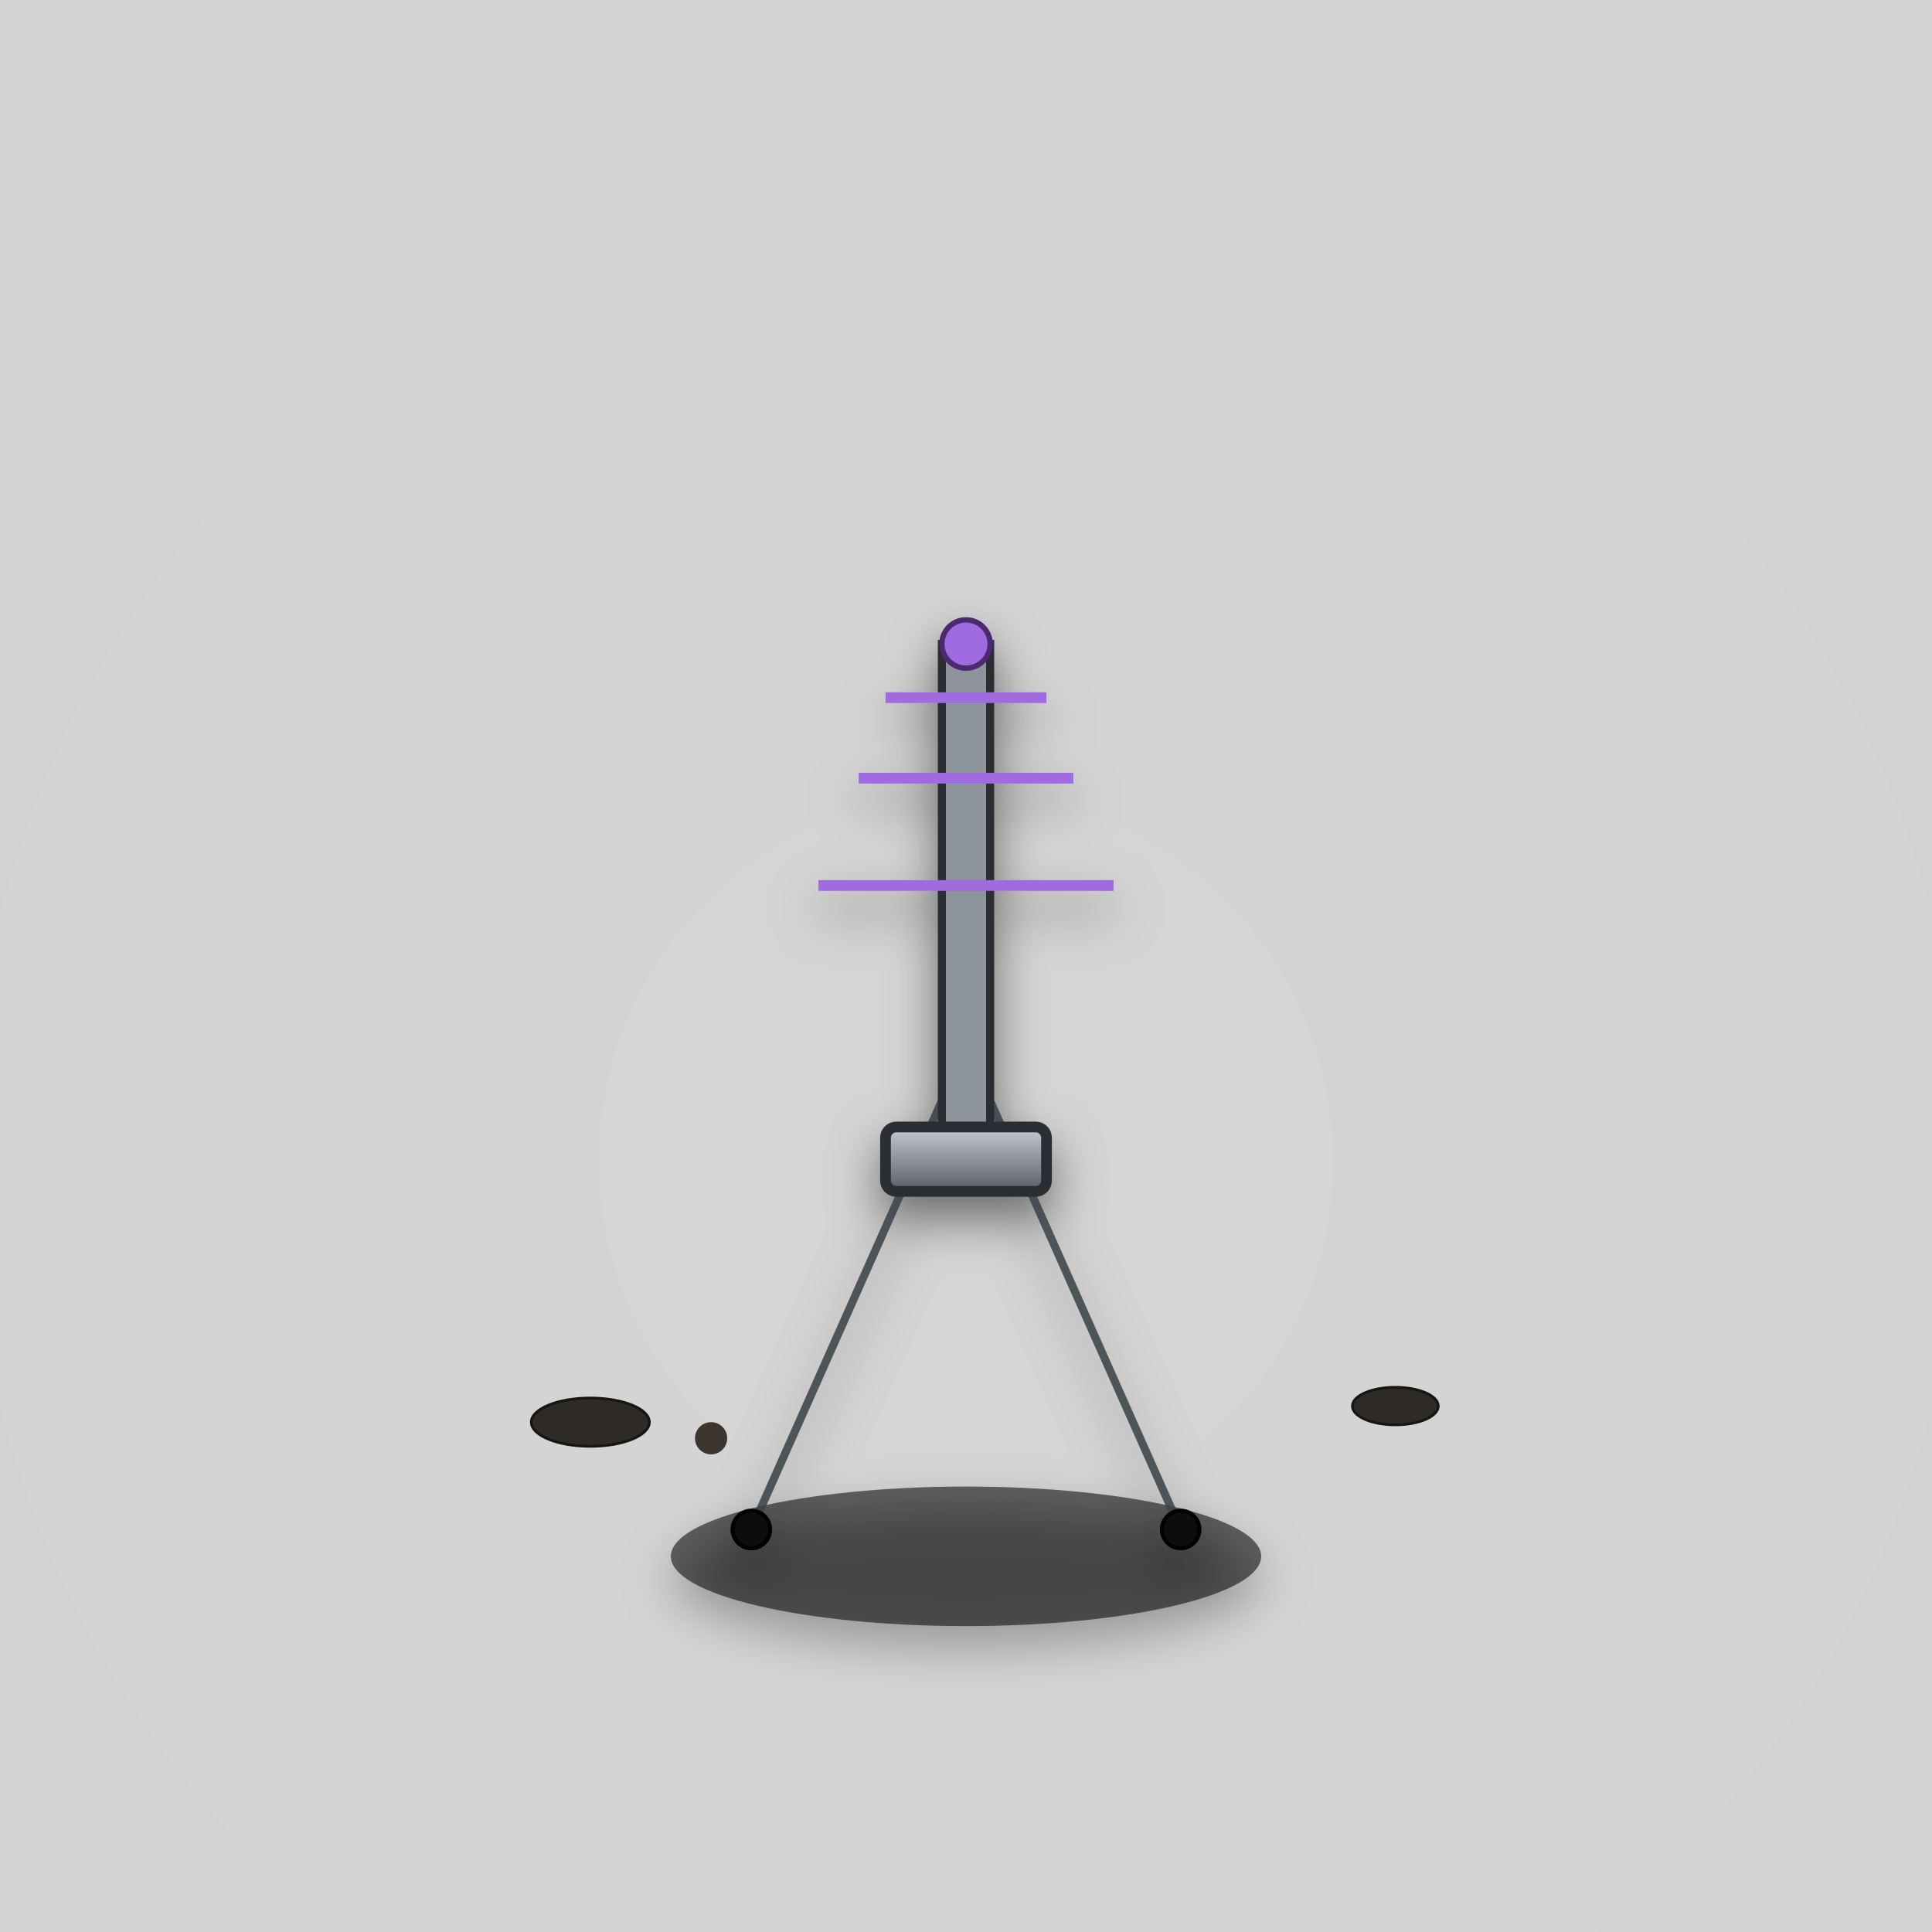
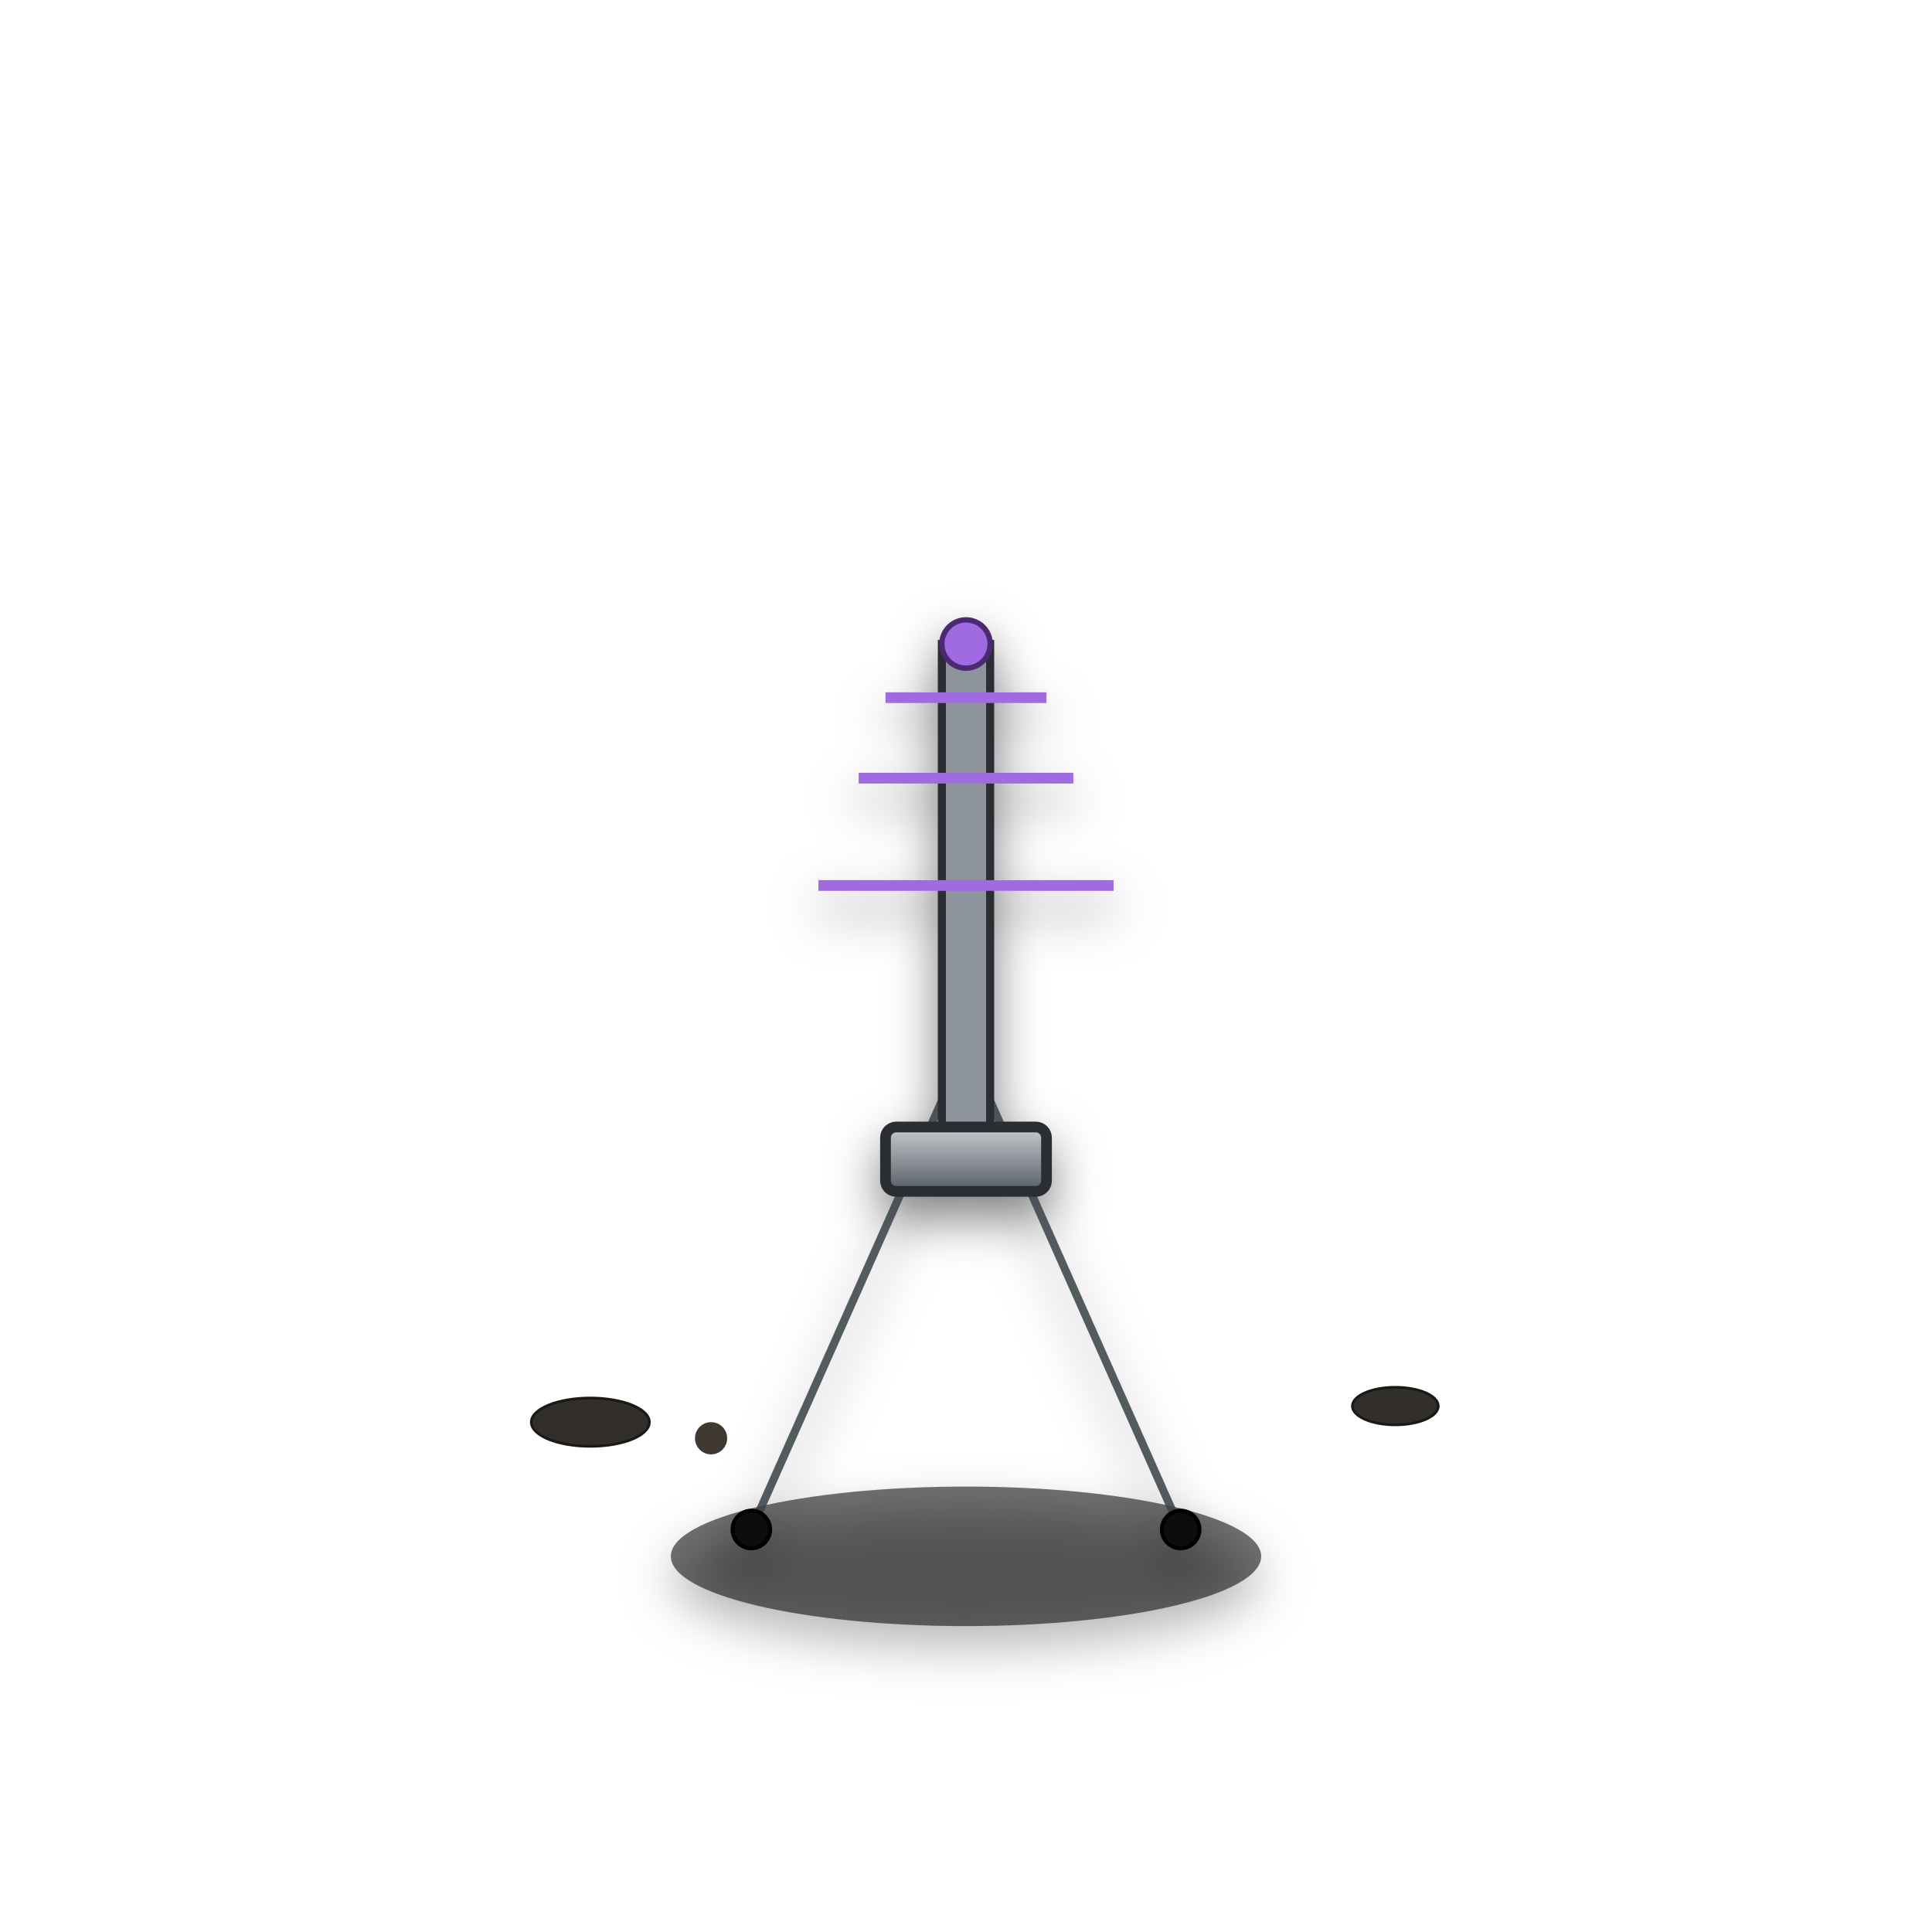
<svg xmlns="http://www.w3.org/2000/svg" viewBox="0 0 720 720">
  <defs>
    <radialGradient id="regoBg" cx="50%" cy="60%" r="70%">
      <stop offset="0" stop-color="#1c1712" />
      <stop offset="1" stop-color="#0c0a08" />
    </radialGradient>
    <linearGradient id="hull" x1="0" y1="0" x2="0" y2="1">
      <stop stop-color="#c7ccd1" />
      <stop offset="1" stop-color="#565d64" />
    </linearGradient>
    <filter id="dropSh" x="-30%" y="-30%" width="160%" height="160%">
      <feDropShadow dx="0" dy="8" stdDeviation="9" flood-opacity=".5" />
    </filter>
  </defs>
-   <rect x="0" y="0" width="720" height="720" fill="url(#regoBg)" opacity=".18" />
  <g filter="url(#dropSh)" transform="translate(360 430)">
    <ellipse cx="0" cy="150" rx="110" ry="26" fill="#000" opacity=".55" />
    <path d="M0 -40 L-80 140" stroke="#3a3f44" stroke-width="3" fill="none" opacity=".85" />
    <circle cx="-80" cy="140" r="7" fill="#100e0c" stroke="#000" stroke-width="1.5" />
    <path d="M0 -40 L80 140" stroke="#3a3f44" stroke-width="3" fill="none" opacity=".85" />
    <circle cx="80" cy="140" r="7" fill="#100e0c" stroke="#000" stroke-width="1.5" />
    <rect x="-9" y="-190" width="18" height="200" fill="#8d949c" stroke="#2a2d30" stroke-width="3" />
    <g stroke="#a06be0" stroke-width="4" fill="none">
      <path d="M-40 -140 40 -140" />
      <path d="M-55 -100 55 -100" />
      <path d="M-30 -170 30 -170" />
    </g>
    <circle cx="0" cy="-190" r="9" fill="#a06be0" stroke="#4b2a72" stroke-width="2" />
    <rect x="-30" y="-10" width="60" height="24" rx="4" fill="url(#hull)" stroke="#2a2d30" stroke-width="4" />
  </g>
  <g opacity=".9">
    <ellipse cx="220" cy="530" rx="22" ry="9" fill="#1c1712" stroke="#000" stroke-width="1" />
    <ellipse cx="520" cy="524" rx="16" ry="7" fill="#1c1712" stroke="#000" stroke-width="1" />
    <circle cx="265" cy="536" r="6" fill="#2a231b" />
  </g>
</svg>
